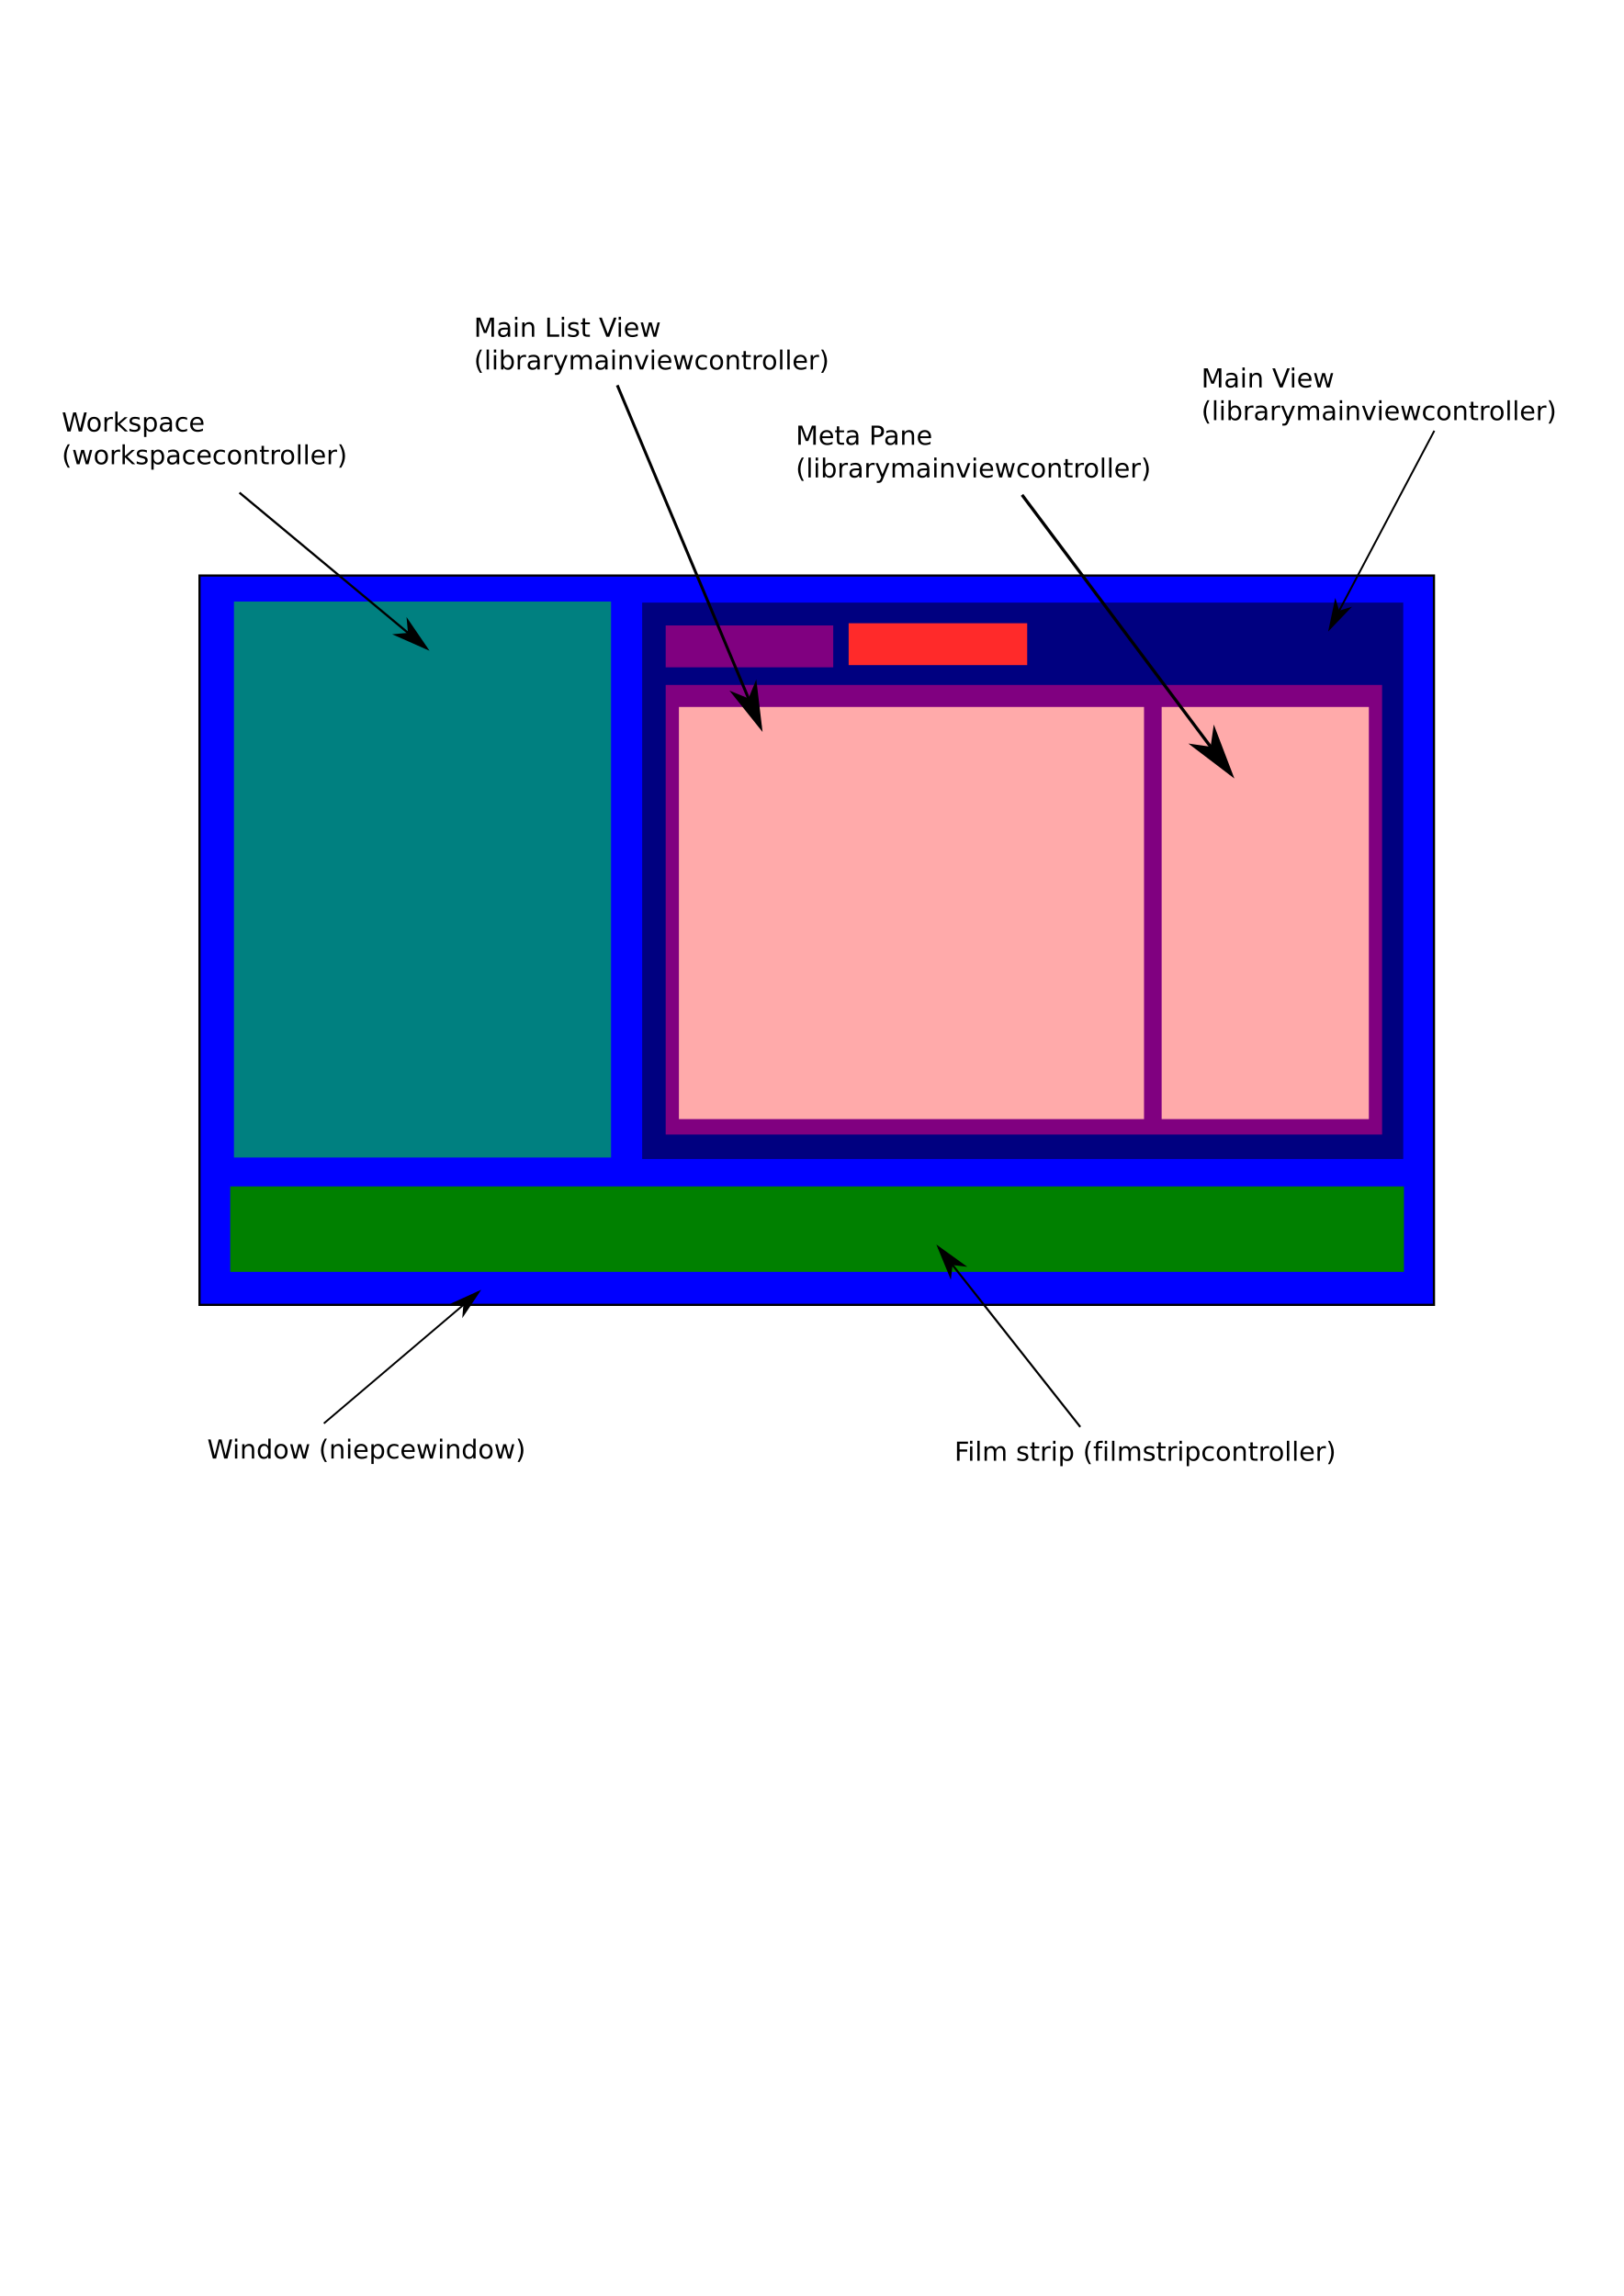
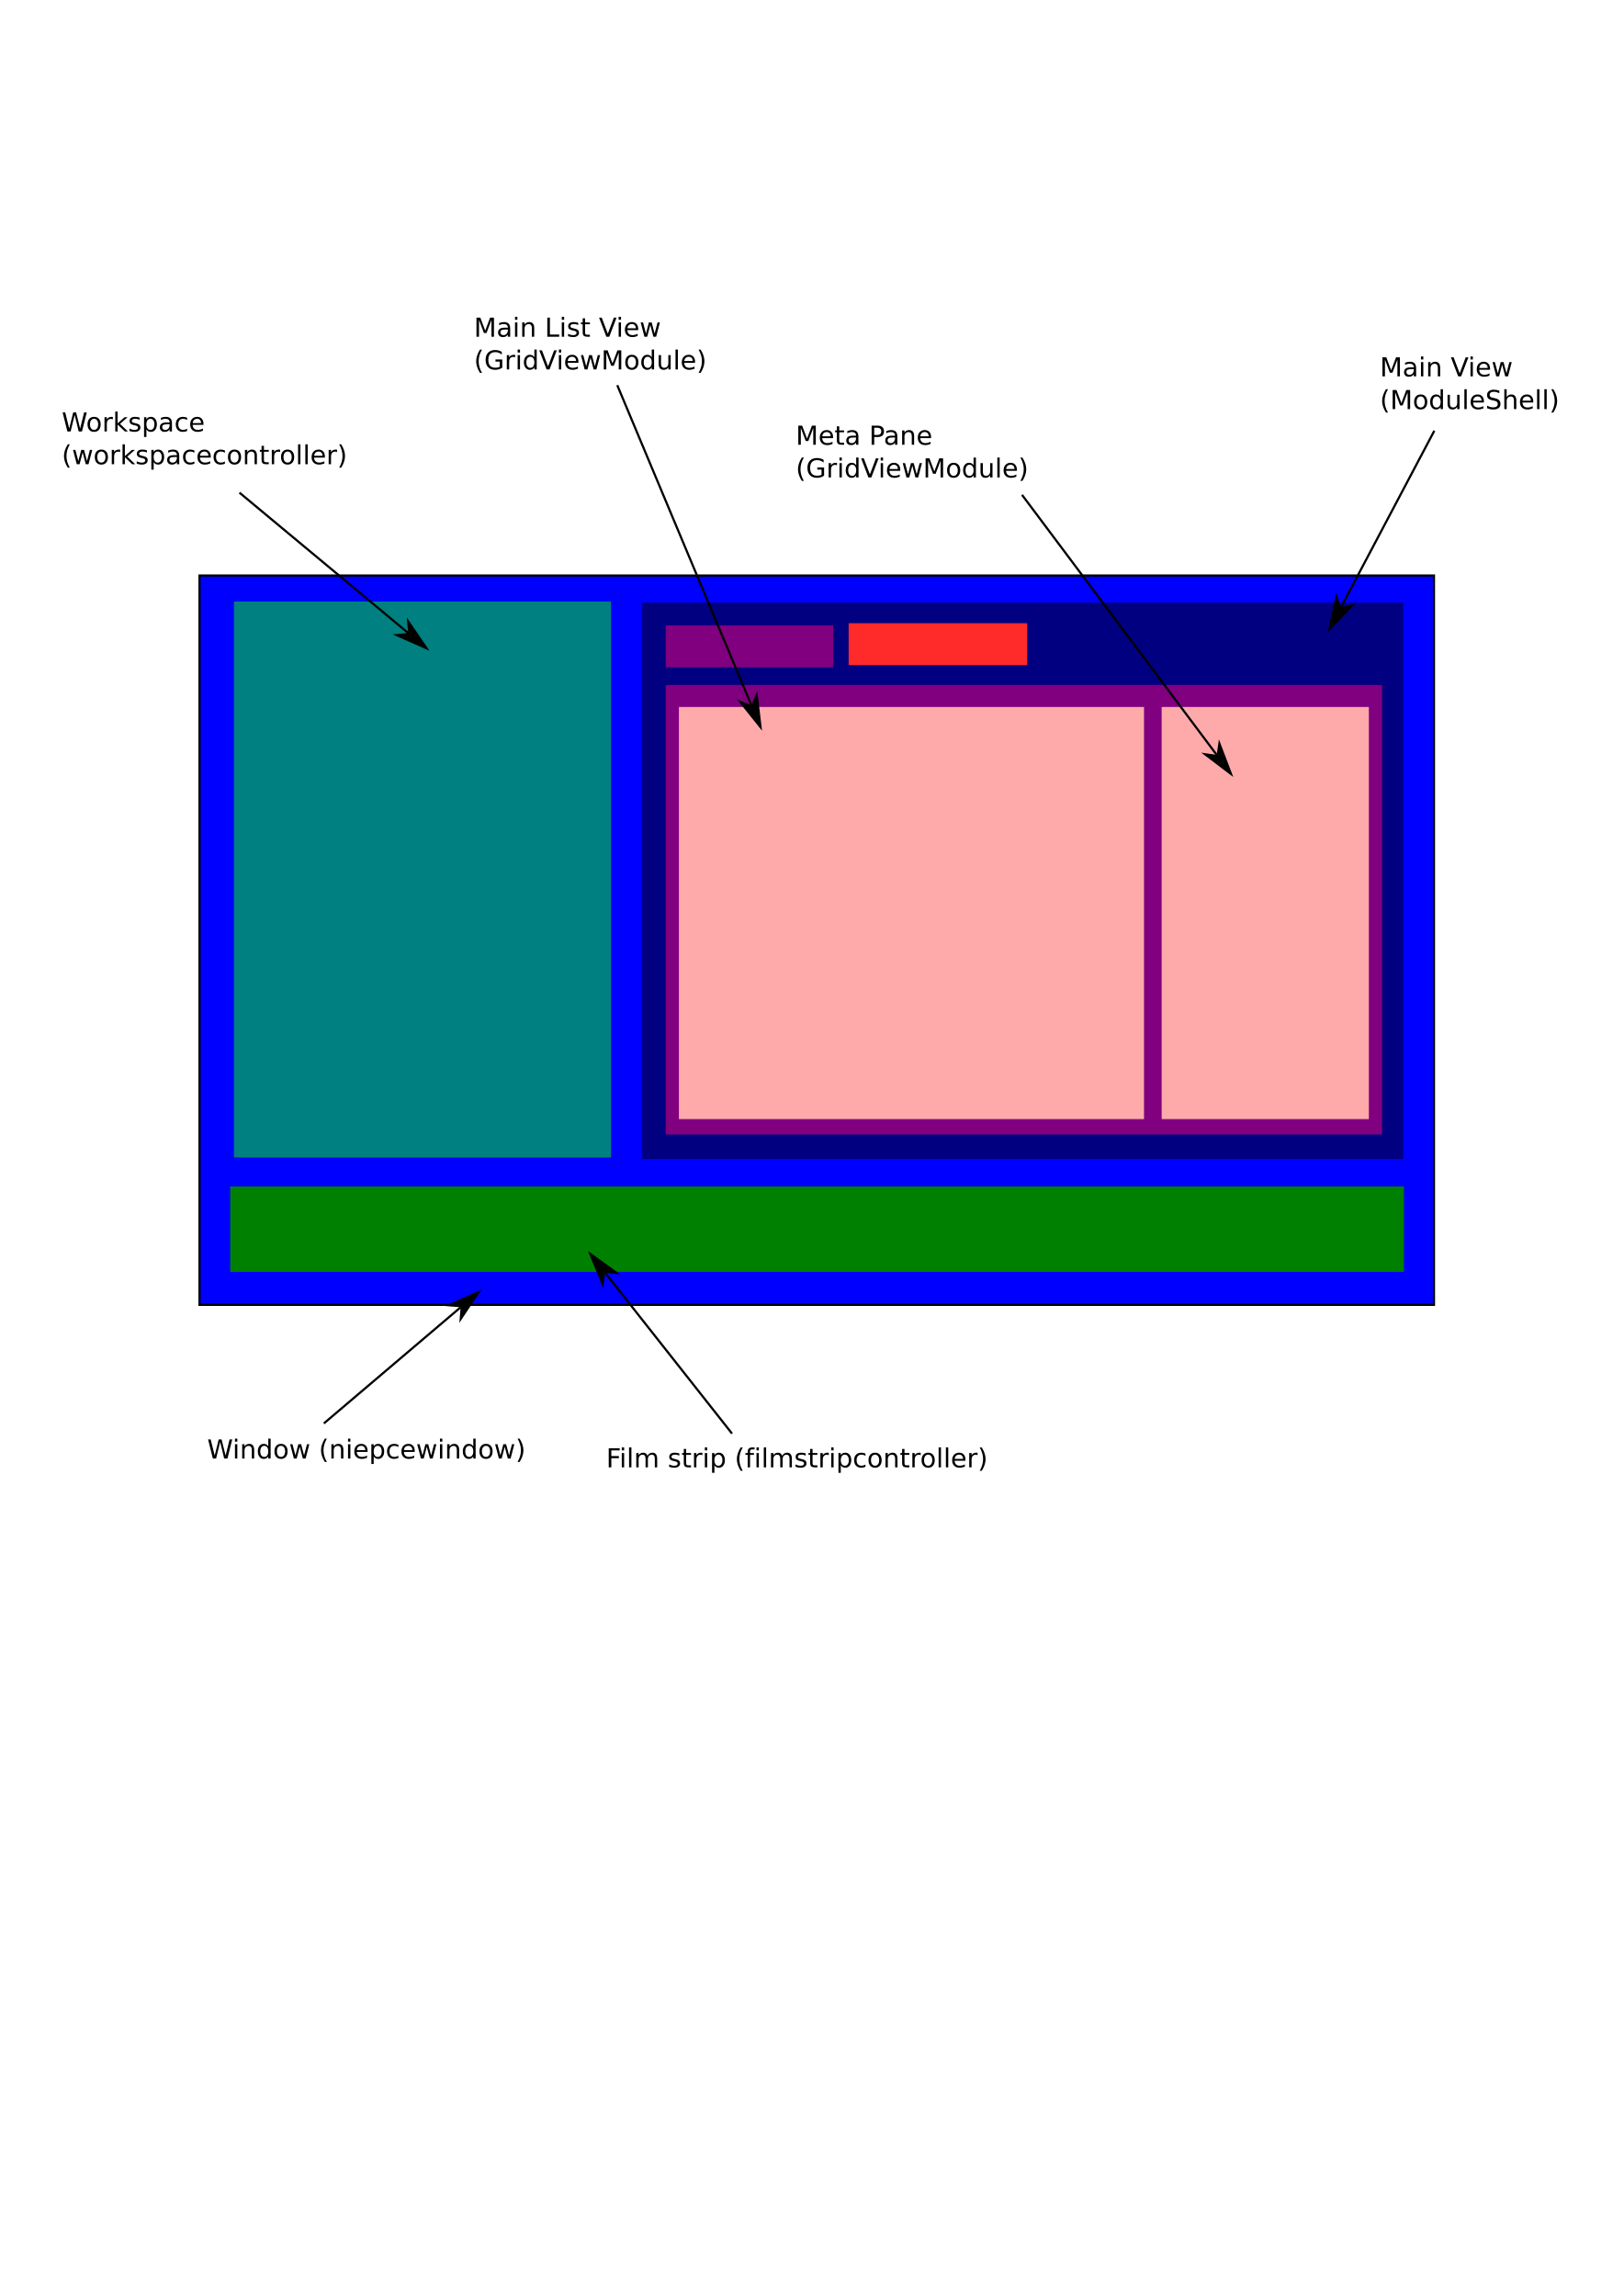
<svg xmlns="http://www.w3.org/2000/svg" width="744.094" height="1052.362" id="svg2">
  <defs id="defs4">
    <marker orient="auto" refY="0.0" refX="0.0" id="Arrow1Lstart" style="overflow:visible">
      <path id="path4160" d="M 0.0,0.0 L 5.0,-5.0 L -12.5,0.0 L 5.0,5.0 L 0.0,0.0 z " style="fill-rule:evenodd;stroke:#000000;stroke-width:1.0pt;marker-start:none" transform="scale(0.8) translate(12.5,0)" />
+     </marker>
+     <marker orient="auto" refY="0" refX="0" id="Arrow1Lstart-4" style="overflow:visible">
+       <path id="path4160-2" d="M 0,0 5,-5 -12.5,0 5,5 0,0 z" style="fill-rule:evenodd;stroke:#000000;stroke-width:1pt;marker-start:none" transform="matrix(0.8,0,0,0.8,10,0)" />
    </marker>
  </defs>
  <g id="layer1" style="display:inline">
    <rect style="fill:#0000ff;fill-rule:evenodd;stroke:#000000;stroke-width:1px;stroke-linecap:butt;stroke-linejoin:miter;stroke-opacity:1" id="rect2160" width="565.714" height="334.286" x="91.429" y="263.791" />
    <rect style="fill:#008080" id="rect2162" width="172.815" height="254.835" x="107.215" y="275.71" />
    <rect style="fill:#008000" id="rect2164" width="537.866" height="39.163" x="105.511" y="543.791" />
    <rect style="fill:#000080" id="rect2166" width="348.775" height="255.009" x="294.286" y="276.2" />
    <rect style="fill:#800080" id="rect2189" width="76.772" height="19.193" x="305.066" y="286.667" />
    <rect style="fill:#ff2a2a" id="rect2195" width="81.822" height="19.193" x="388.909" y="285.656" />
-     <g id="g4365">
-       <path id="path3186" d="M 219.28,592.225 L 148.416,652.418 L 148.416,652.418" style="fill:none;fill-rule:evenodd;stroke:#000000;stroke-width:0.847px;stroke-linecap:butt;stroke-linejoin:miter;marker-start:url(#Arrow1Lstart);stroke-opacity:1" />
-       <text id="text4357" y="668.504" x="94.954" style="font-size:12px;font-style:normal;font-weight:normal;fill:#000000;fill-opacity:1;stroke:none;stroke-width:1px;stroke-linecap:butt;stroke-linejoin:miter;stroke-opacity:1;font-family:Bitstream Vera Sans" xml:space="preserve">
+     <g id="g3910">
+       <path id="path3186" d="m 219.28,592.225 -70.864,60.194 0,0" style="fill:none;stroke:#000000;stroke-width:1;stroke-linecap:butt;stroke-linejoin:miter;stroke-opacity:1;marker-start:url(#Arrow1Lstart);stroke-miterlimit:4;stroke-dasharray:none" />
+       <text id="text4357" y="668.504" x="94.954" style="font-size:12px;font-style:normal;font-weight:normal;fill:#000000;fill-opacity:1;stroke:none;font-family:Bitstream Vera Sans" xml:space="preserve">
        <tspan y="668.504" x="94.954" id="tspan4359">Window (niepcewindow)</tspan>
      </text>
    </g>
-     <g id="g4372">
-       <path id="path4355" d="M 430.236,571.846 L 495.064,654.045" style="fill:none;fill-rule:evenodd;stroke:#000000;stroke-width:0.946px;stroke-linecap:butt;stroke-linejoin:miter;marker-start:url(#Arrow1Lstart);stroke-opacity:1;display:inline" />
-       <text id="text4361" y="669.514" x="437.396" style="font-size:12px;font-style:normal;font-weight:normal;fill:#000000;fill-opacity:1;stroke:none;stroke-width:1px;stroke-linecap:butt;stroke-linejoin:miter;stroke-opacity:1;font-family:Bitstream Vera Sans" xml:space="preserve">
-         <tspan y="669.514" x="437.396" id="tspan4363">Film strip (filmstripcontroller)</tspan>
+     <g id="g3902">
+       <path id="path4355" d="m 270.632,574.877 64.828,82.199" style="fill:none;stroke:#000000;stroke-width:1;stroke-linecap:butt;stroke-linejoin:miter;stroke-opacity:1;marker-start:url(#Arrow1Lstart);display:inline;stroke-miterlimit:4;stroke-dasharray:none" />
+       <text id="text4361" y="672.545" x="277.792" style="font-size:12px;font-style:normal;font-weight:normal;fill:#000000;fill-opacity:1;stroke:none;font-family:Bitstream Vera Sans" xml:space="preserve">
+         <tspan y="672.545" x="277.792" id="tspan4363">Film strip (filmstripcontroller)</tspan>
      </text>
    </g>
-     <path style="fill:none;fill-rule:evenodd;stroke:#000000;stroke-width:0.868px;stroke-linecap:butt;stroke-linejoin:miter;marker-start:url(#Arrow1Lstart);stroke-opacity:1;display:inline" d="M 781.225,559.685 L 845.121,629.841" id="path4370" />
-     <g id="g4409">
-       <path id="path4377" d="M 195.331,297.018 L 109.735,225.807" style="fill:none;fill-rule:evenodd;stroke:#000000;stroke-width:1.012px;stroke-linecap:butt;stroke-linejoin:miter;marker-start:url(#Arrow1Lstart);stroke-opacity:1;display:inline" />
-       <text id="text4379" y="197.773" x="28.284" style="font-size:12px;font-style:normal;font-weight:normal;fill:#000000;fill-opacity:1;stroke:none;stroke-width:1px;stroke-linecap:butt;stroke-linejoin:miter;stroke-opacity:1;font-family:Bitstream Vera Sans" xml:space="preserve">
+     <path style="fill:none;stroke:#000000;stroke-width:1;stroke-linecap:butt;stroke-linejoin:miter;stroke-opacity:1;marker-start:url(#Arrow1Lstart);display:inline;stroke-miterlimit:4;stroke-dasharray:none" d="m 781.225,559.685 63.897,70.155" id="path4370" />
+     <g id="g3893">
+       <path id="path4377" d="M 195.331,297.018 109.735,225.807" style="fill:none;stroke:#000000;stroke-width:1;stroke-linecap:butt;stroke-linejoin:miter;stroke-opacity:1;marker-start:url(#Arrow1Lstart);display:inline;stroke-miterlimit:4;stroke-dasharray:none" />
+       <text id="text4379" y="197.773" x="28.284" style="font-size:12px;font-style:normal;font-weight:normal;fill:#000000;fill-opacity:1;stroke:none;font-family:Bitstream Vera Sans" xml:space="preserve">
        <tspan y="197.773" x="28.284" id="tspan4381">Workspace</tspan>
        <tspan id="tspan4383" y="212.773" x="28.284">(workspacecontroller)</tspan>
      </text>
    </g>
-     <g id="g4444">
-       <path id="path4391" d="M 609.42,288.019 L 657.311,197.431" style="fill:none;fill-rule:evenodd;stroke:#000000;stroke-width:0.854px;stroke-linecap:butt;stroke-linejoin:miter;marker-start:url(#Arrow1Lstart);stroke-opacity:1;display:inline" />
-       <text id="text4393" y="177.57" x="550.533" style="font-size:12px;font-style:normal;font-weight:normal;fill:#000000;fill-opacity:1;stroke:none;stroke-width:1px;stroke-linecap:butt;stroke-linejoin:miter;stroke-opacity:1;font-family:Bitstream Vera Sans" xml:space="preserve">
-         <tspan y="177.57" x="550.533" id="tspan4395">Main View</tspan>
-         <tspan id="tspan4397" y="192.57" x="550.533">(librarymainviewcontroller)</tspan>
+     <g id="g3883">
+       <path id="path4391" d="m 609.42,288.019 47.891,-90.589" style="fill:none;stroke:#000000;stroke-width:1;stroke-linecap:butt;stroke-linejoin:miter;stroke-opacity:1;marker-start:url(#Arrow1Lstart);display:inline;stroke-miterlimit:4;stroke-dasharray:none" />
+       <text id="text4393" y="172.519" x="632.355" style="font-size:12px;font-style:normal;font-weight:normal;fill:#000000;fill-opacity:1;stroke:none;font-family:Bitstream Vera Sans" xml:space="preserve">
+         <tspan y="172.519" x="632.355" id="tspan4395">Main View</tspan>
+         <tspan id="tspan4397" y="187.519" x="632.355">(ModuleShell)</tspan>
      </text>
    </g>
  </g>
  <g id="layer2" style="display:inline">
    <rect style="fill:#800080" id="rect2187" width="328.3" height="206.071" x="305.066" y="313.941" />
    <rect style="fill:#ffaaaa" id="rect2199" width="94.954" height="188.899" x="532.35" y="324.042" />
    <rect style="fill:#ffaaaa" id="rect2201" width="213.142" height="188.899" x="311.127" y="324.042" />
-     <g id="g4434">
-       <path id="path4415" d="M 348.473,333.141 L 282.872,176.552" style="fill:none;fill-rule:evenodd;stroke:#000000;stroke-width:1.314px;stroke-linecap:butt;stroke-linejoin:miter;marker-start:url(#Arrow1Lstart);stroke-opacity:1;display:inline" />
-       <text id="text4418" y="154.337" x="217.183" style="font-size:12px;font-style:normal;font-weight:normal;fill:#000000;fill-opacity:1;stroke:none;stroke-width:1px;stroke-linecap:butt;stroke-linejoin:miter;stroke-opacity:1;font-family:Bitstream Vera Sans" xml:space="preserve">
+     <g id="g3867">
+       <path id="path4415" d="M 348.473,333.141 282.872,176.552" style="fill:none;stroke:#000000;stroke-width:1;stroke-linecap:butt;stroke-linejoin:miter;stroke-opacity:1;marker-start:url(#Arrow1Lstart);display:inline;stroke-miterlimit:4;stroke-dasharray:none" />
+       <text id="text4418" y="154.337" x="217.183" style="font-size:12px;font-style:normal;font-weight:normal;fill:#000000;fill-opacity:1;stroke:none;font-family:Bitstream Vera Sans" xml:space="preserve">
        <tspan y="154.337" x="217.183" id="tspan4420">Main List View</tspan>
-         <tspan id="tspan4422" y="169.337" x="217.183">(librarymainviewcontroller)</tspan>
+         <tspan id="tspan4422" y="169.337" x="217.183">(GridViewModule)</tspan>
      </text>
    </g>
-     <g id="g4459">
-       <path id="path4450" d="M 564.016,354.599 L 468.36,226.816" style="fill:none;fill-rule:evenodd;stroke:#000000;stroke-width:1.433px;stroke-linecap:butt;stroke-linejoin:miter;marker-start:url(#Arrow1Lstart);stroke-opacity:1;display:inline" />
-       <text id="text4453" y="203.834" x="364.665" style="font-size:12px;font-style:normal;font-weight:normal;fill:#000000;fill-opacity:1;stroke:none;stroke-width:1px;stroke-linecap:butt;stroke-linejoin:miter;stroke-opacity:1;font-family:Bitstream Vera Sans" xml:space="preserve">
+     <g id="g3873">
+       <path id="path4450" d="M 564.016,354.599 468.36,226.816" style="fill:none;stroke:#000000;stroke-width:1;stroke-linecap:butt;stroke-linejoin:miter;stroke-opacity:1;marker-start:url(#Arrow1Lstart);display:inline;stroke-miterlimit:4;stroke-dasharray:none" />
+       <text id="text4453" y="203.834" x="364.665" style="font-size:12px;font-style:normal;font-weight:normal;fill:#000000;fill-opacity:1;stroke:none;font-family:Bitstream Vera Sans;stroke-width:1;stroke-miterlimit:4;stroke-dasharray:none" xml:space="preserve">
        <tspan y="203.834" x="364.665" id="tspan4455">Meta Pane</tspan>
-         <tspan id="tspan4457" y="218.834" x="364.665">(librarymainviewcontroller)</tspan>
+         <tspan id="tspan4457" y="218.834" x="364.665">(GridViewModule)</tspan>
      </text>
    </g>
  </g>
  <g id="layer3" style="display:none">
    <rect style="fill:#ff2a2a" id="rect2193" width="328.3" height="205.061" x="305.066" y="313.941" />
+     <g id="g3853">
+       <text id="text2864" y="650.321" x="608.112" style="font-size:12px;font-style:normal;font-weight:normal;fill:#000000;fill-opacity:1;stroke:none;display:inline;font-family:Bitstream Vera Sans" xml:space="preserve">
+         <tspan y="650.321" x="608.112" id="tspan2866">Darkroom</tspan>
+         <tspan id="tspan2868" y="665.321" x="608.112">(DarkroomModule)</tspan>
+       </text>
+       <path id="path4370-0" d="m 552.119,509.377 75.619,126.325" style="fill:none;stroke:#000000;stroke-width:0.868;stroke-linecap:butt;stroke-linejoin:miter;stroke-miterlimit:4;stroke-opacity:1;stroke-dasharray:none;marker-start:url(#Arrow1Lstart-4);display:inline" />
+     </g>
  </g>
</svg>
